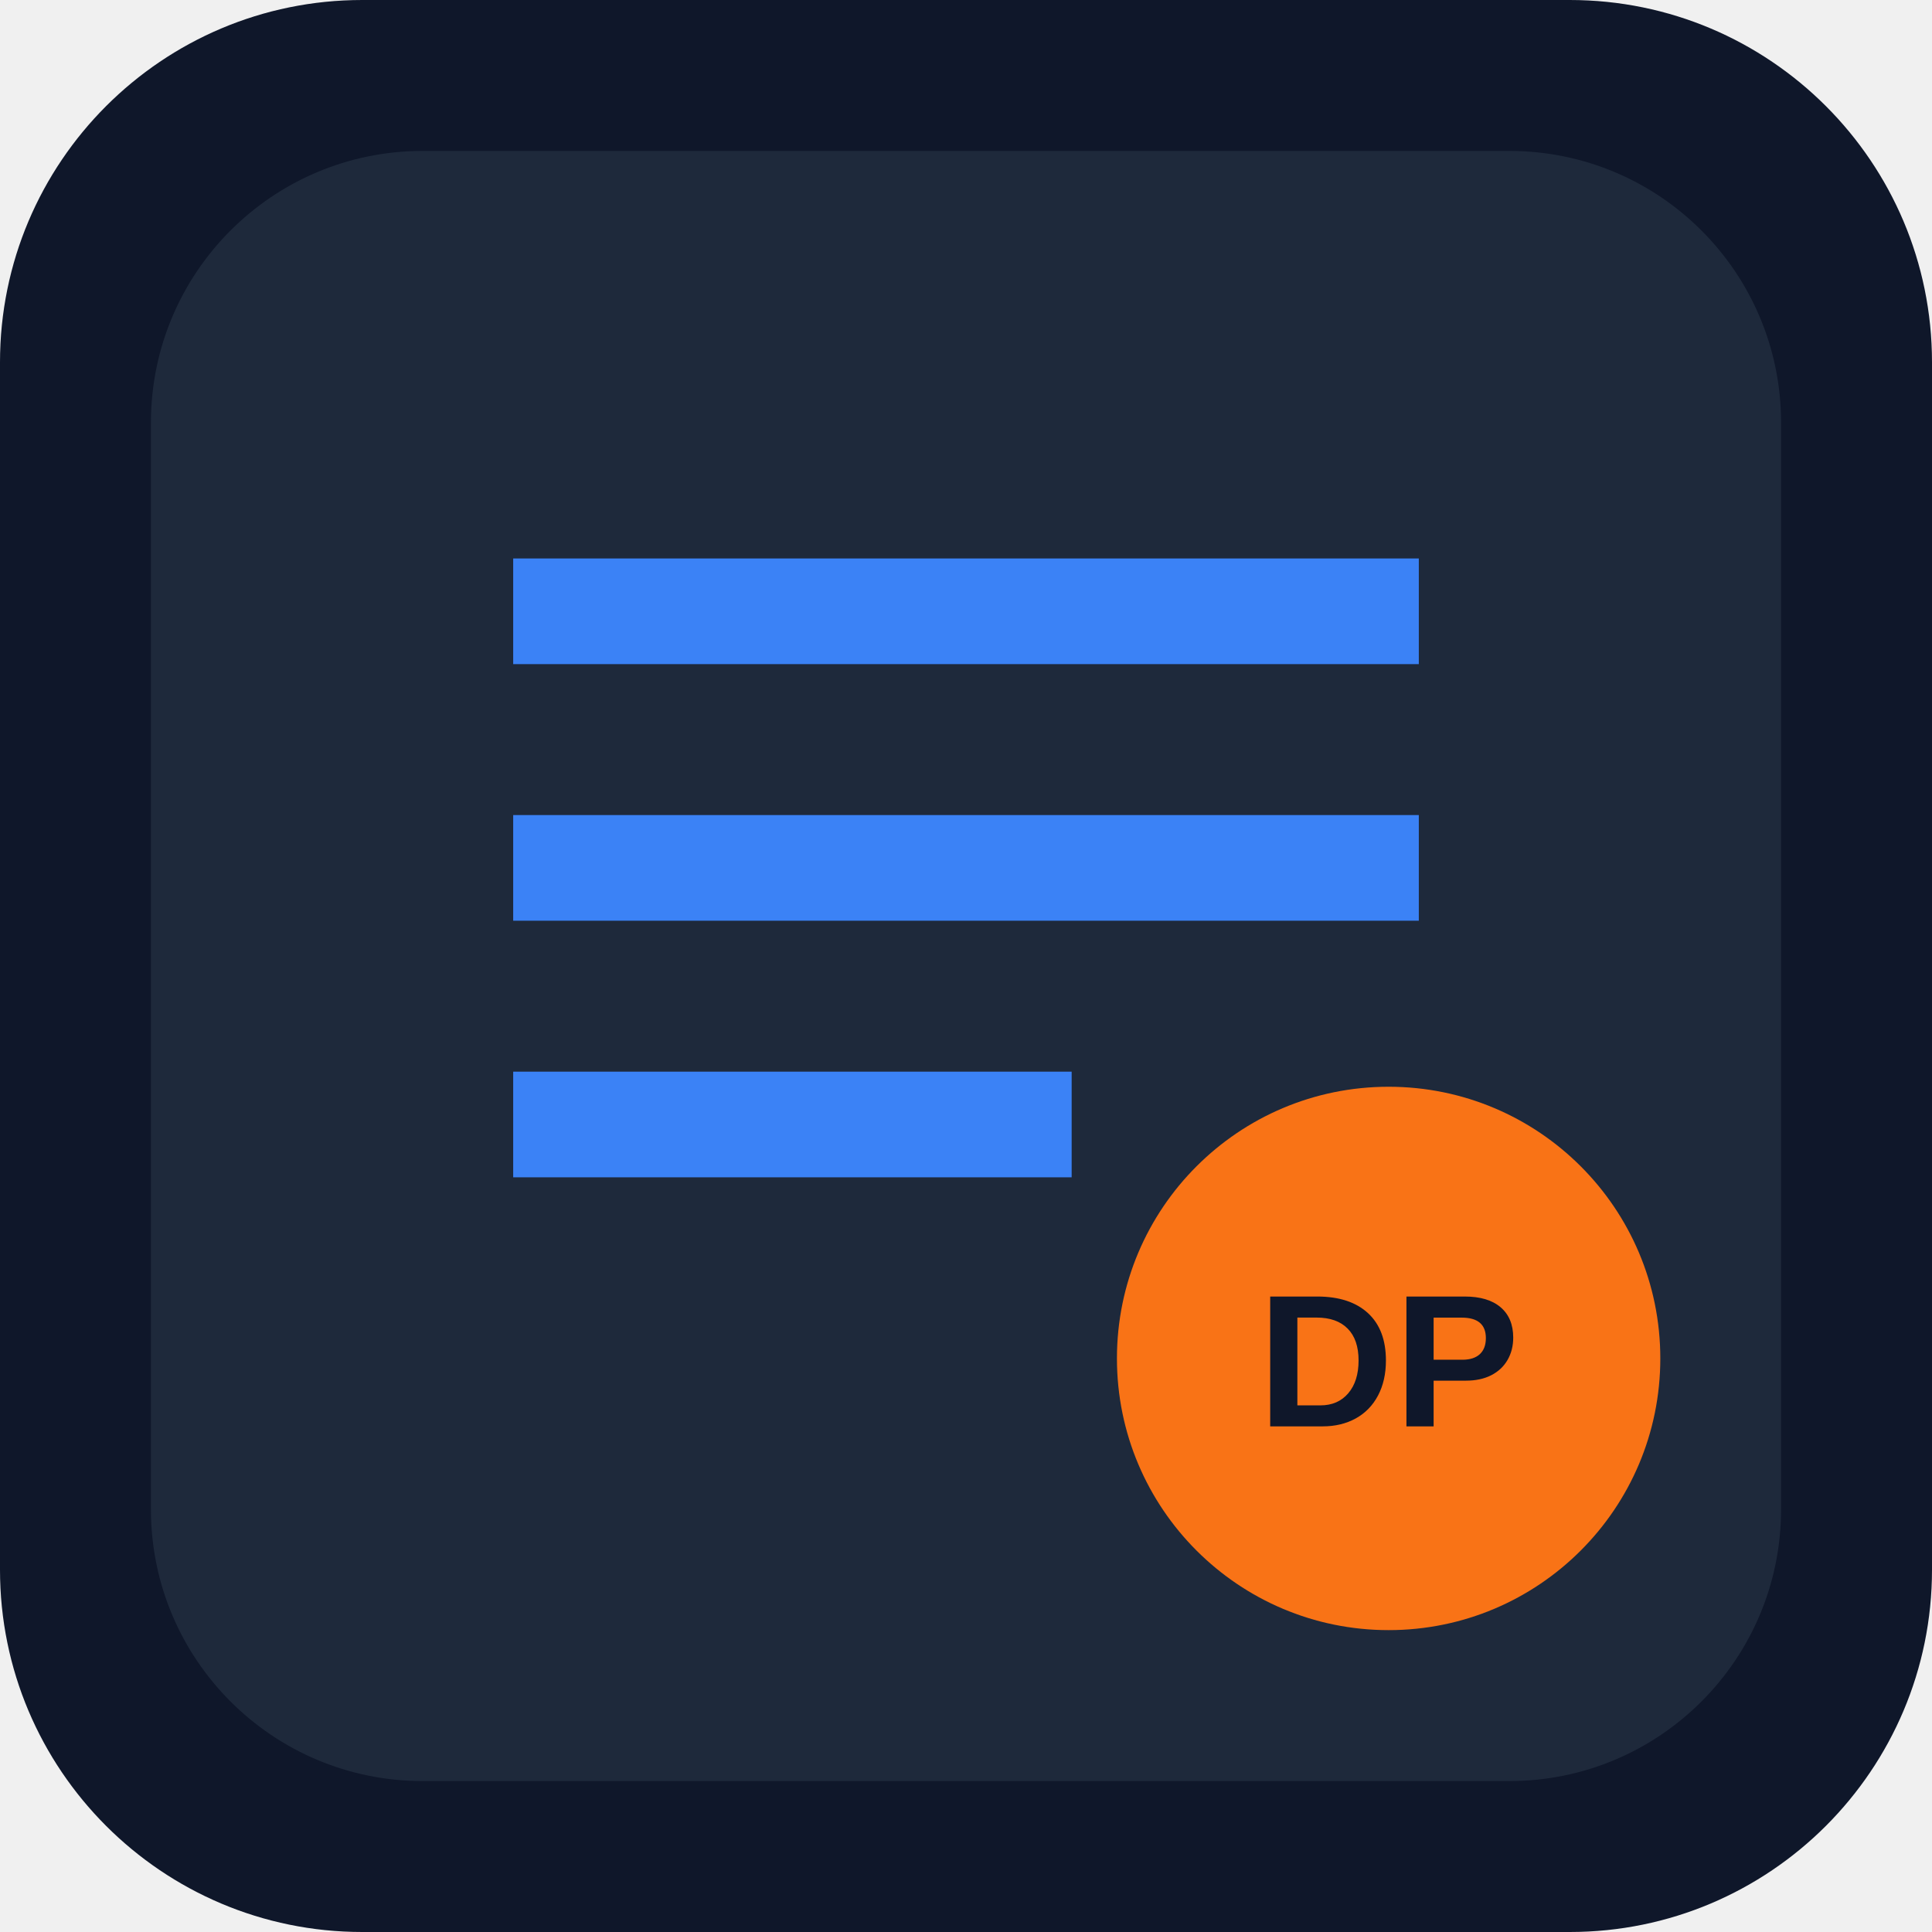
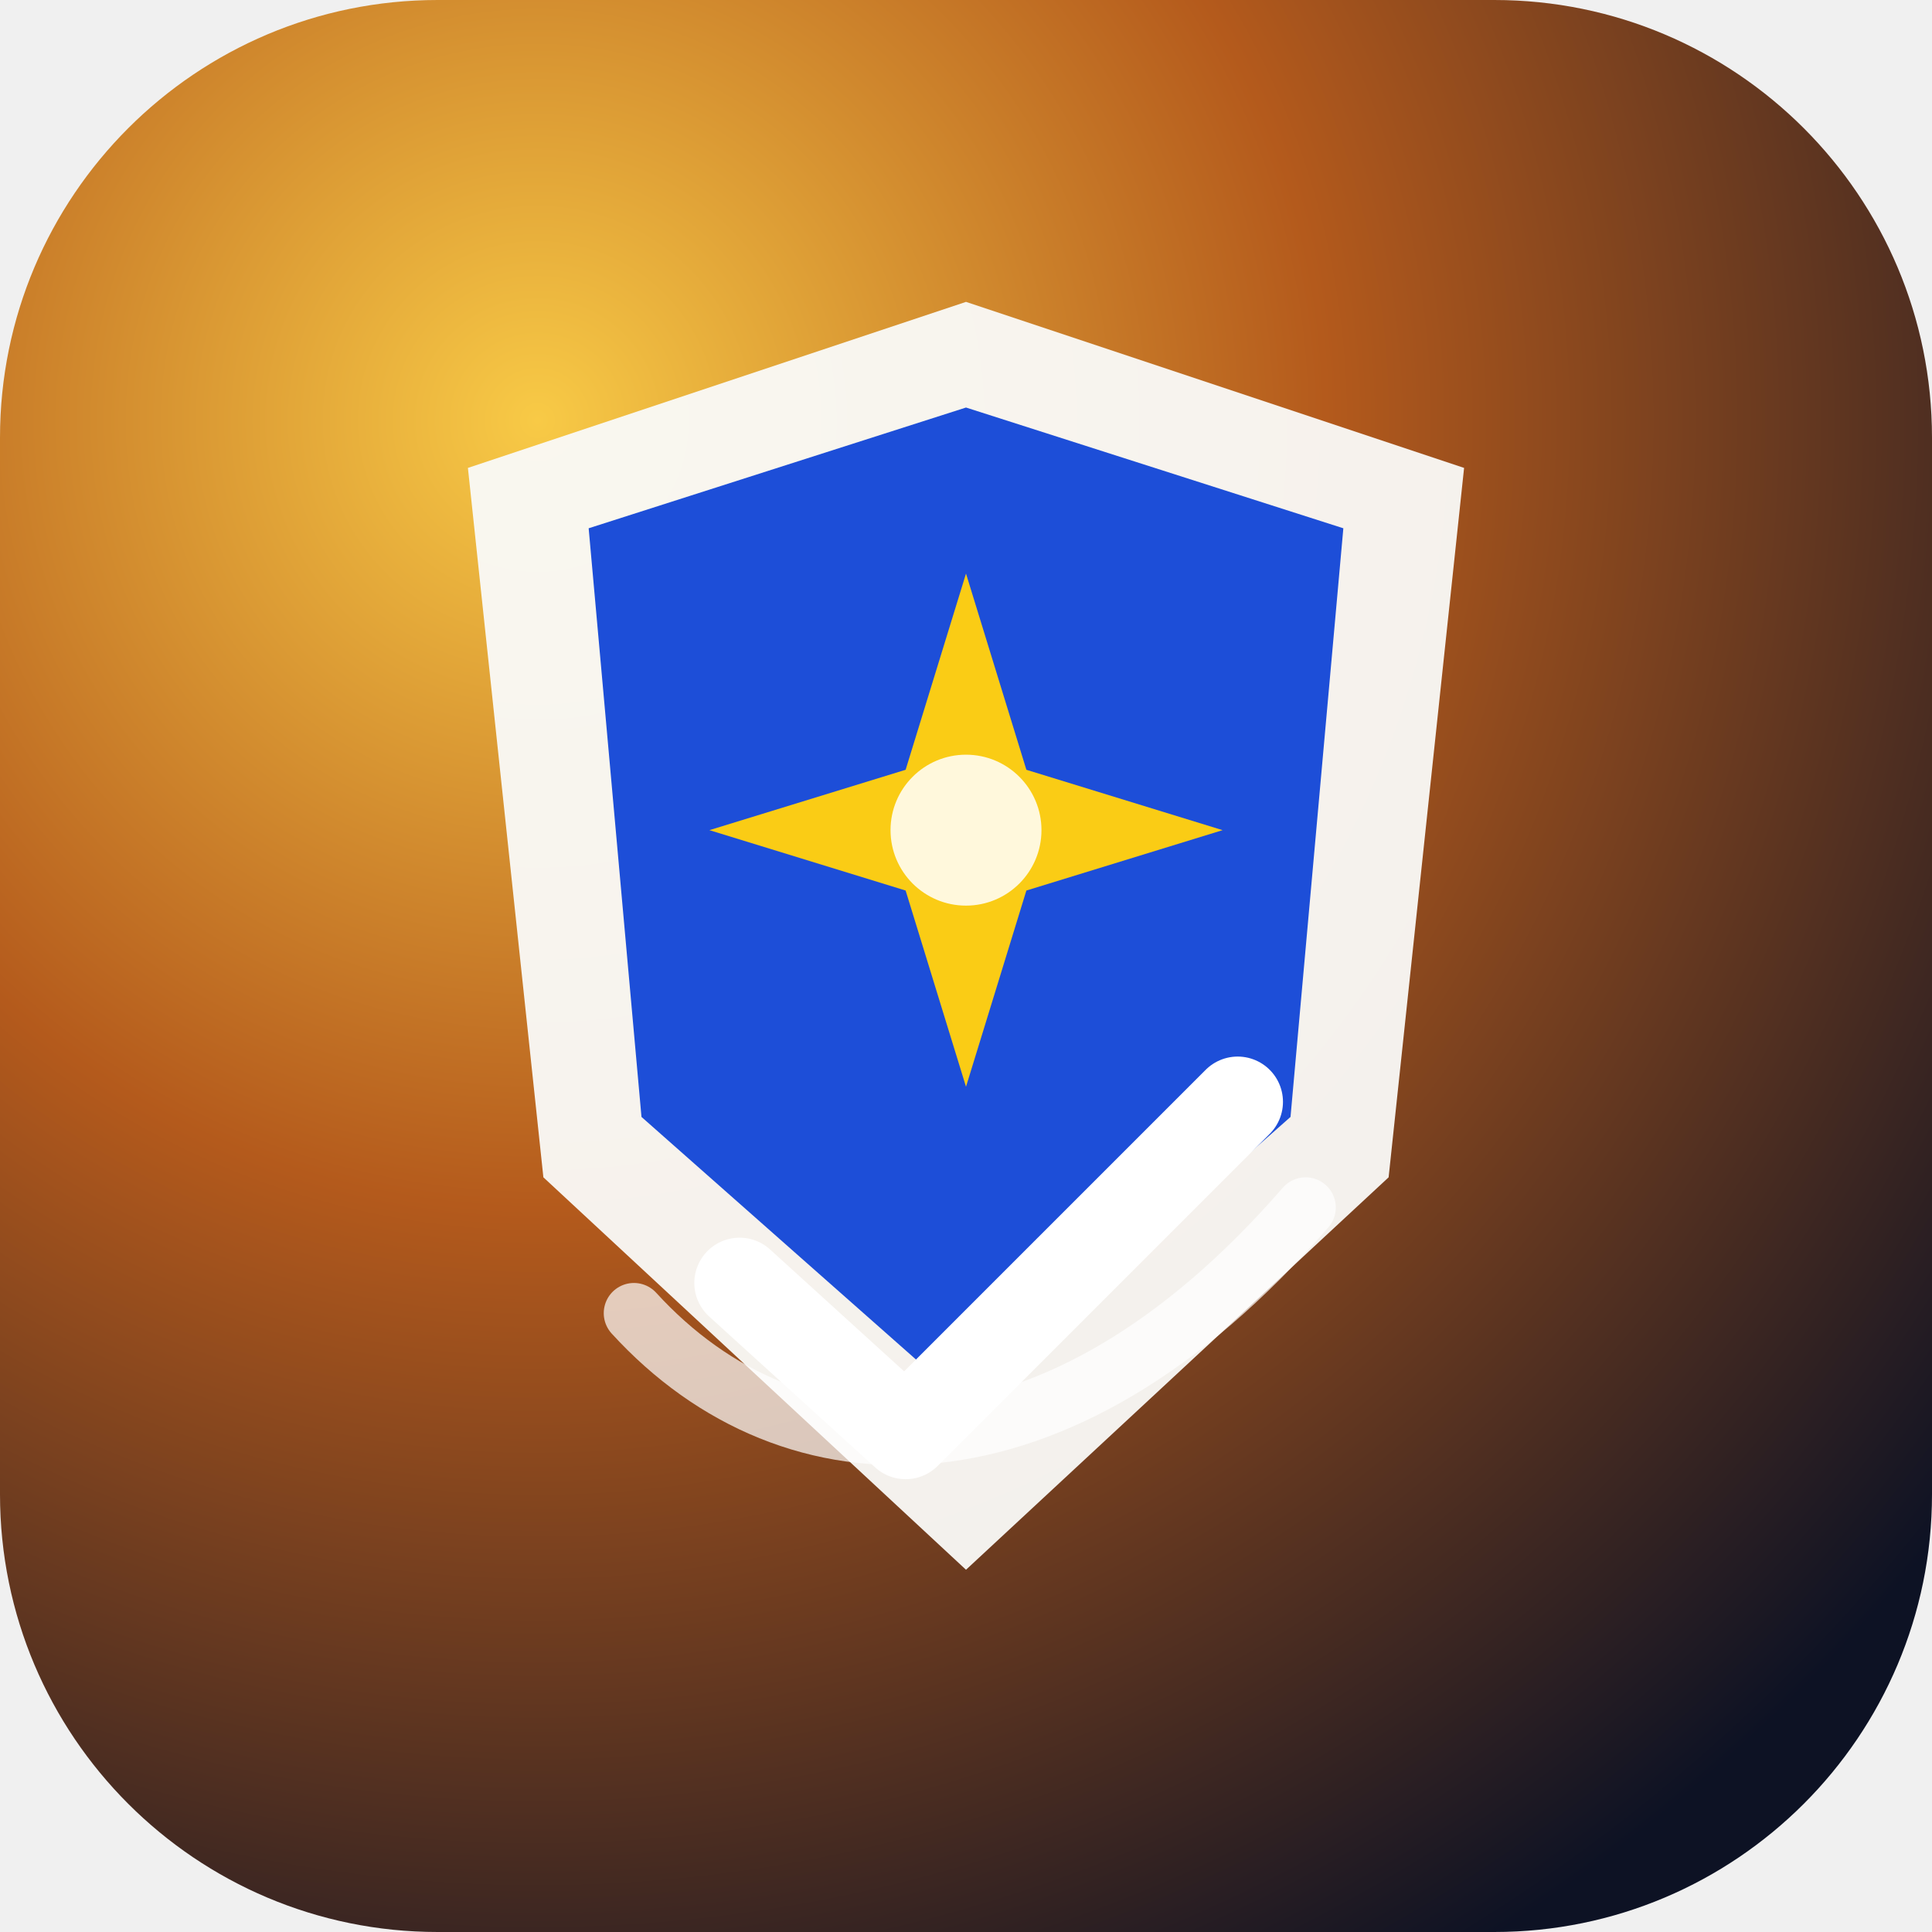
- <svg xmlns="http://www.w3.org/2000/svg" width="512" height="512" viewBox="0 0 512 512">
-   <rect width="512" height="512" rx="96" fill="#0f172a" />
-   <rect x="40" y="40" width="432" height="432" rx="72" fill="#1e293b" />
-   <path d="M136 148h240v28H136zm0 68h240v28H136zm0 68h148v28H136z" fill="#3b82f6" />
-   <circle cx="368" cy="360" r="72" fill="#f97316" />
-   <text x="368" y="378" text-anchor="middle" font-size="50" font-family="Arial, sans-serif" font-weight="700" fill="#0f172a">DP</text>
+ <svg xmlns="http://www.w3.org/2000/svg" viewBox="0 0 256 256">
+   <defs>
+     <radialGradient id="g" cx="28%" cy="22%" r="92%">
+       <stop offset="0%" stop-color="#f8ca46" />
+       <stop offset="44%" stop-color="#b45a1c" />
+       <stop offset="100%" stop-color="#0d1224" />
+     </radialGradient>
+   </defs>
+   <rect width="256" height="256" rx="58" fill="url(#g)" />
+   <path d="M128 40 L194 62 L184 156 L128 208 L72 156 L62 62 Z" fill="rgba(250,250,248,0.95)" />
+   <path d="M128 54 L178 70 L171 148 L128 186 L85 148 L78 70 Z" fill="#1d4ed8" />
+   <polygon points="128,76 136,102 162,110 136,118 128,144 120,118 94,110 120,102" fill="#facc15" />
+   <circle cx="128" cy="110" r="10" fill="#fff8dc" />
+   <path d="M84 174 C105 197,140 198,173 160" stroke="rgba(255,255,255,0.7)" stroke-width="8" fill="none" stroke-linecap="round" />
+   <path d="M98 170 L120 190 L164 146" stroke="#ffffff" stroke-width="12" fill="none" stroke-linecap="round" stroke-linejoin="round" />
</svg>
